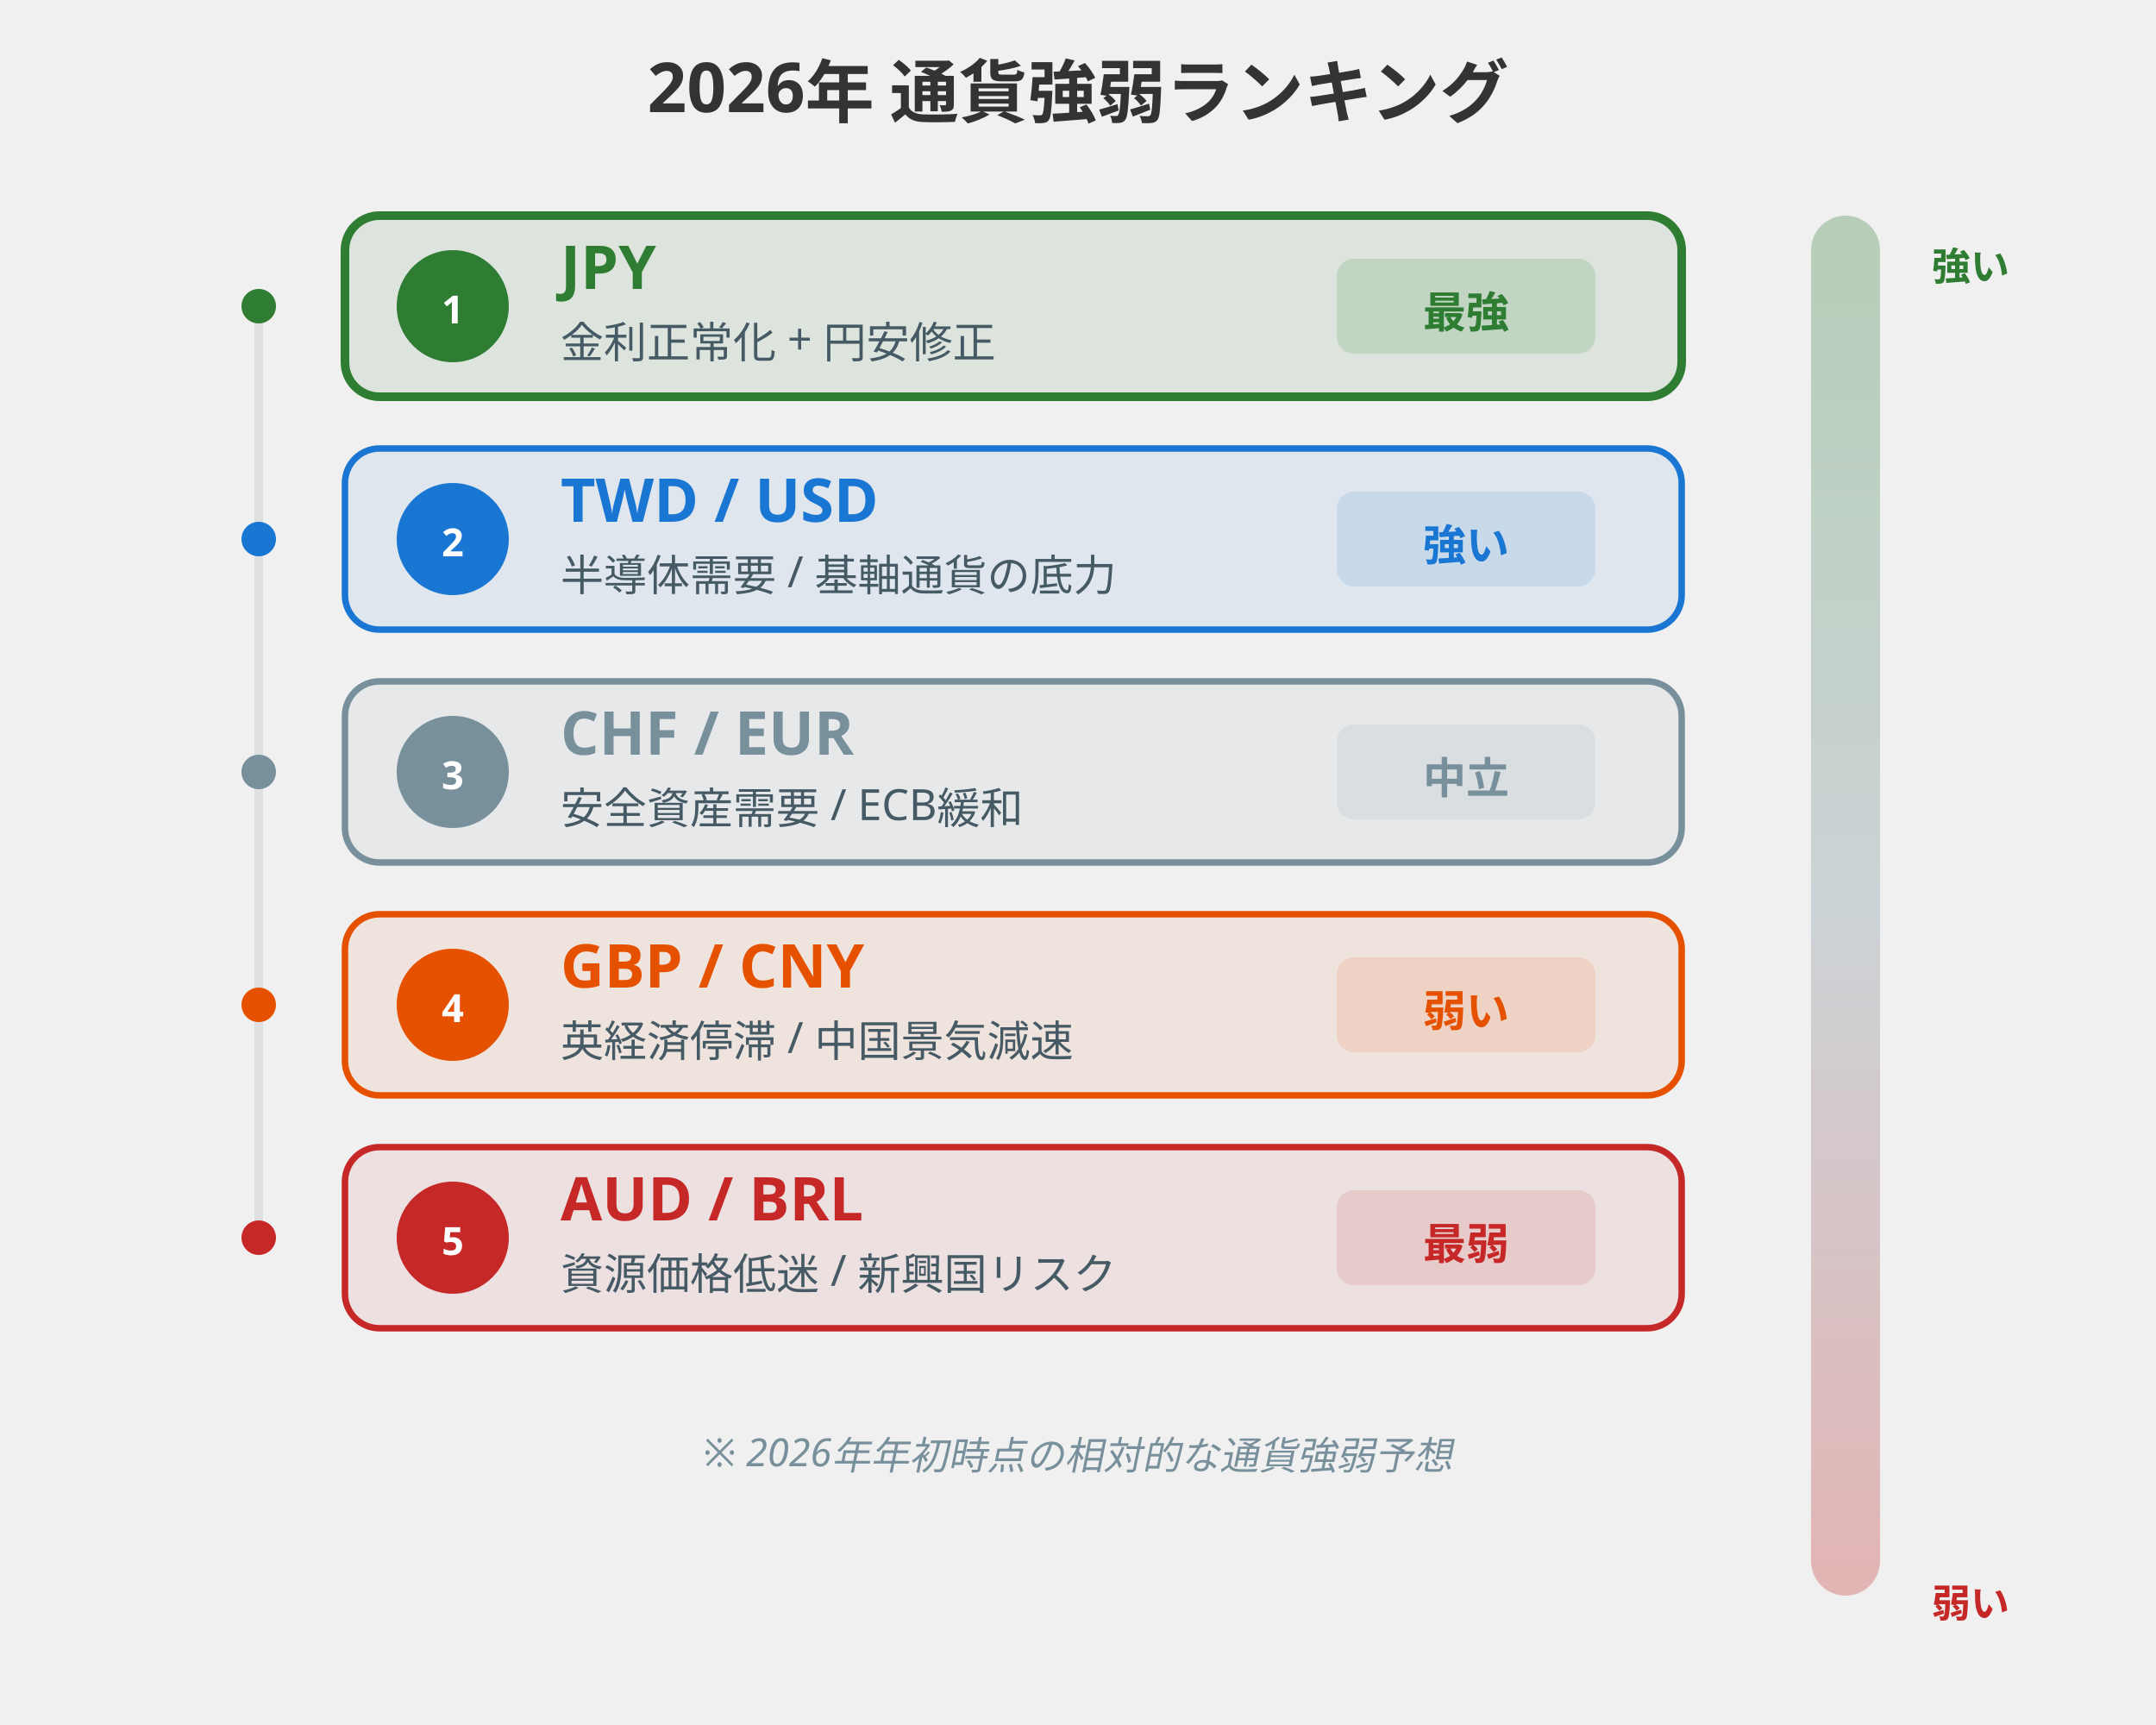
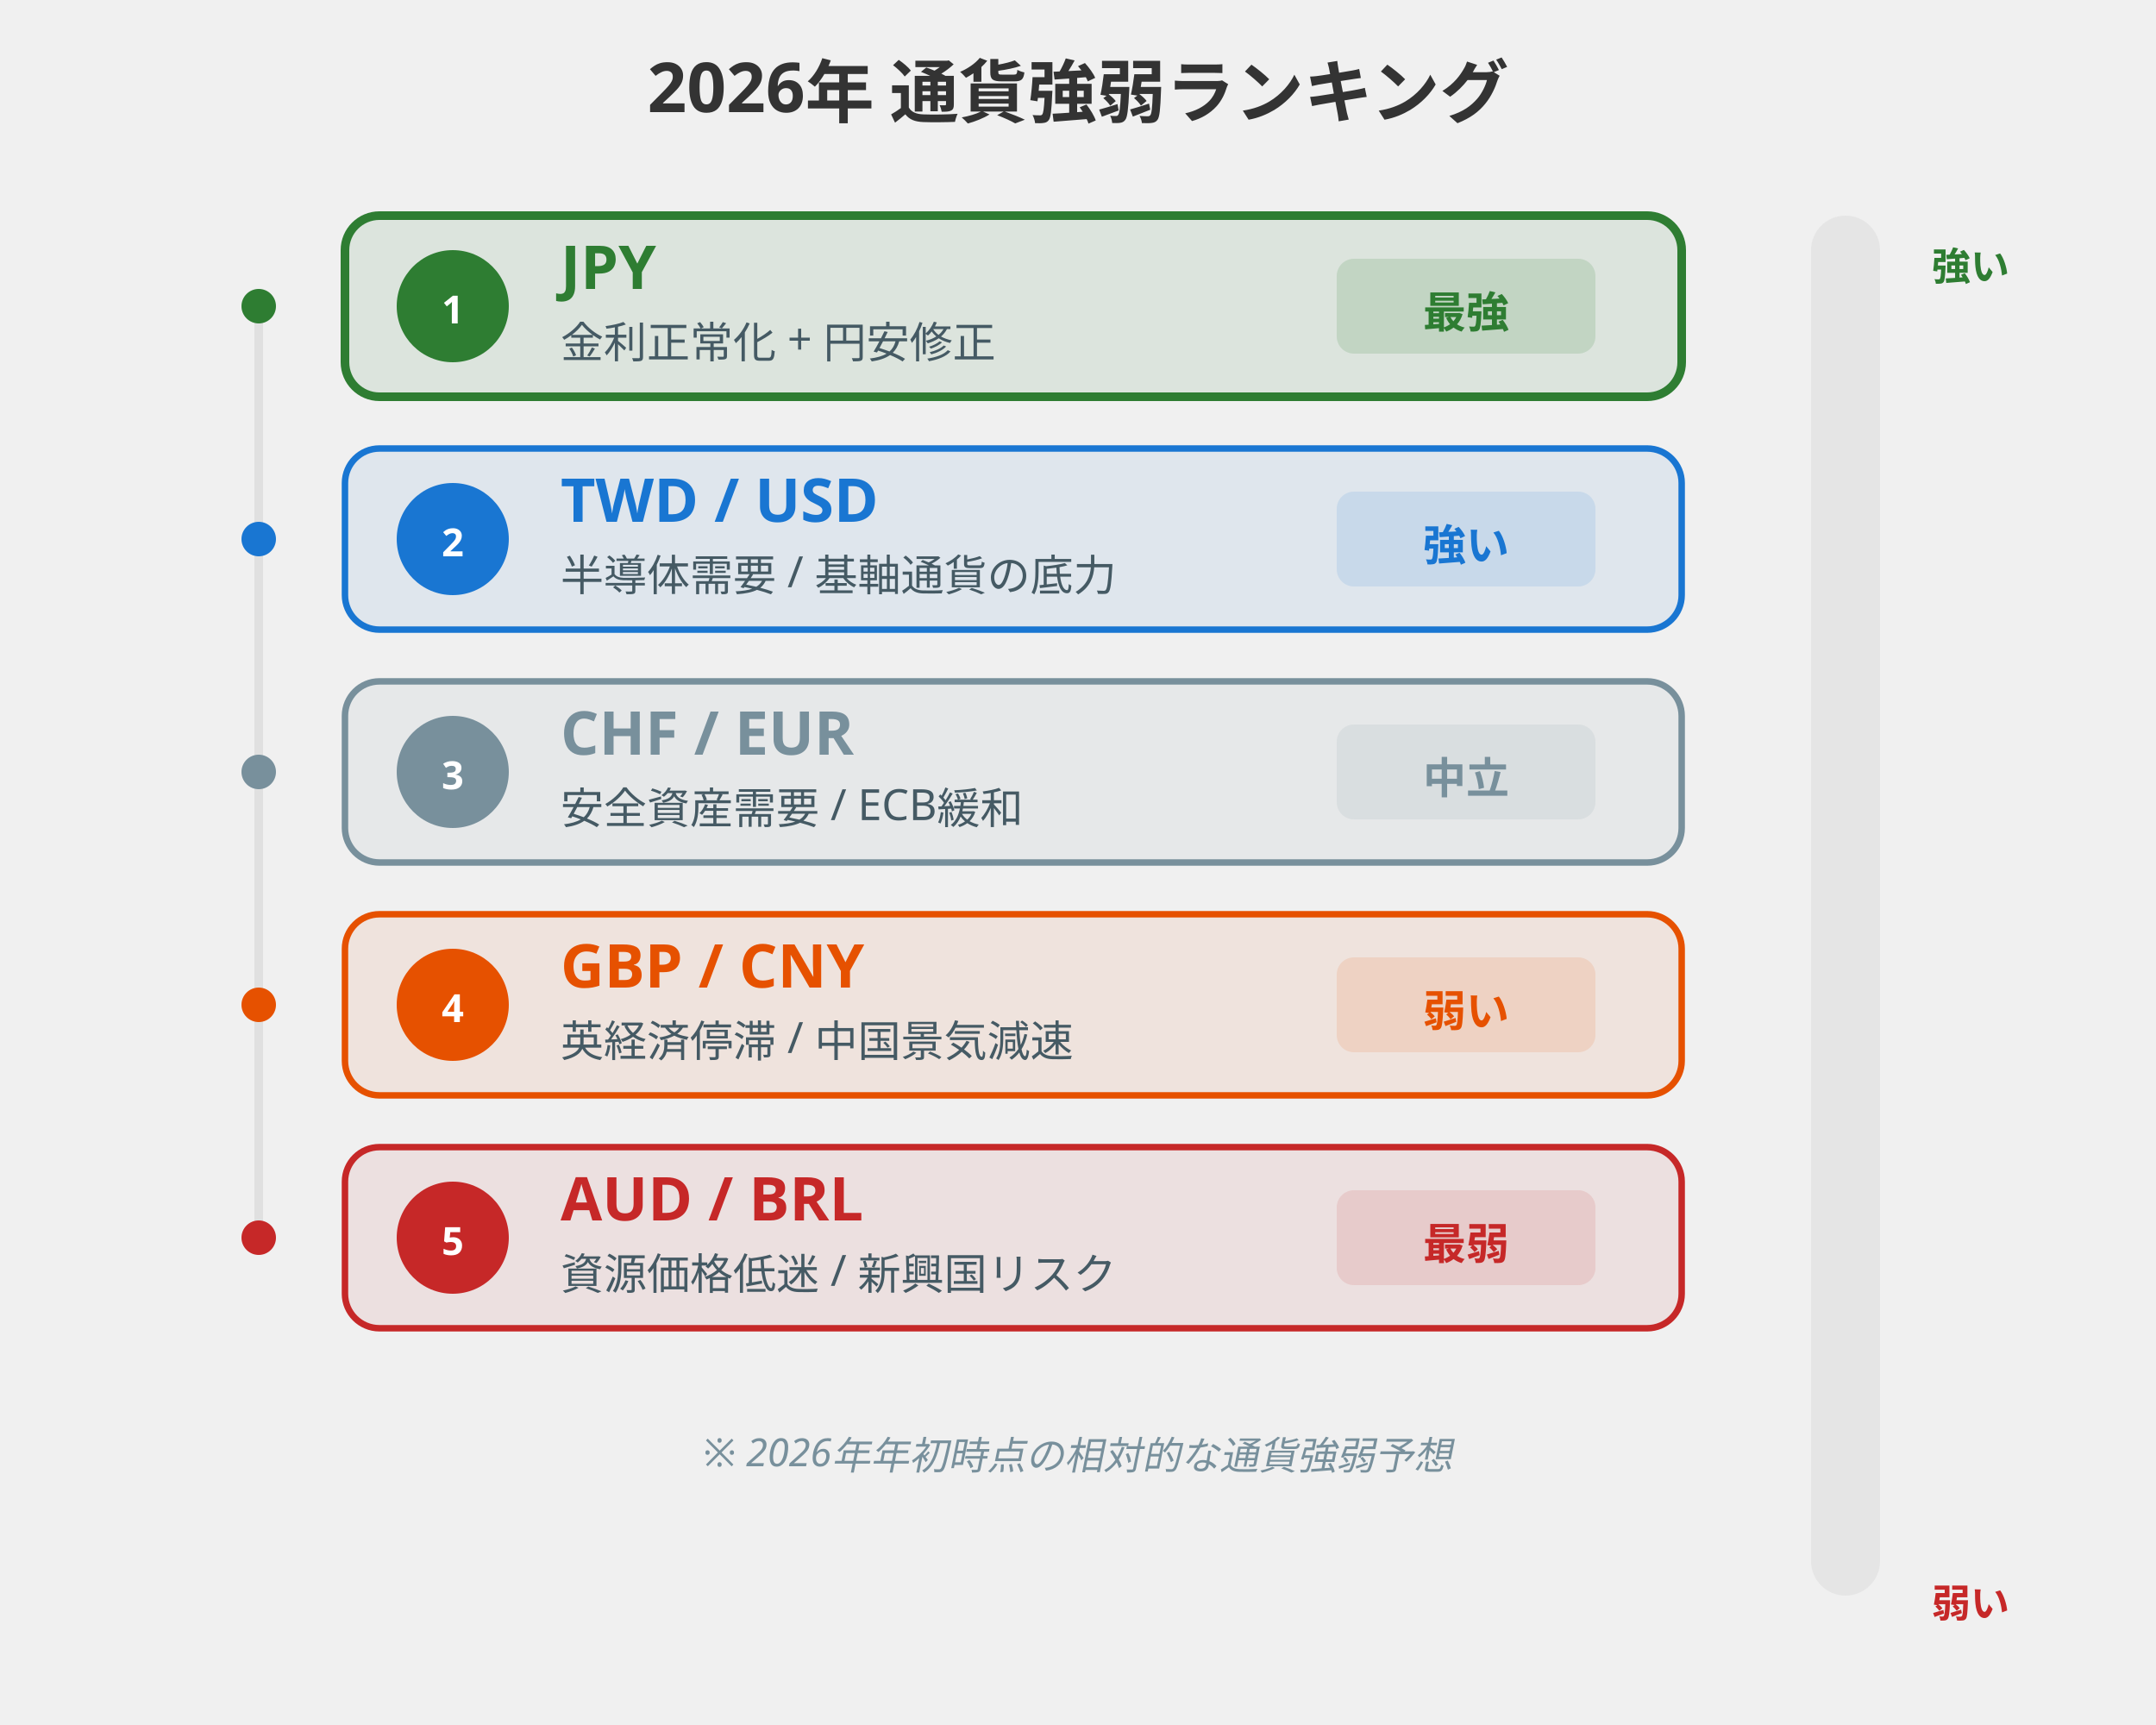
- <svg xmlns="http://www.w3.org/2000/svg" viewBox="0 0 500 400" font-family="sans-serif">
+ <svg xmlns="http://www.w3.org/2000/svg" viewBox="0 0 500 400" font-family="sans-serif" style="max-height:70vh;max-width:100%;display:block;margin:0 auto;letter-spacing:0">
  <text x="250" y="26" text-anchor="middle" font-size="16" font-weight="bold" fill="#333">2026年 通貨強弱ランキング</text>
-   <defs>
-     <linearGradient id="strengthGrad" x1="0" y1="0" x2="0" y2="1">
-       <stop offset="0%" stop-color="#2e7d32" />
-       <stop offset="50%" stop-color="#78909c" />
-       <stop offset="100%" stop-color="#c62828" />
-     </linearGradient>
-   </defs>
-   <rect x="420" y="50" width="16" height="320" rx="8" fill="url(#strengthGrad)" opacity="0.3" />
+   <rect x="420" y="50" width="16" height="320" rx="8" fill="#ccc" opacity="0.3" />
  <text x="448" y="65" font-size="9" fill="#2e7d32" font-weight="600">強い</text>
  <text x="448" y="375" font-size="9" fill="#c62828" font-weight="600">弱い</text>
  <rect x="80" y="50" width="310" height="42" rx="8" fill="rgba(46,125,50,0.1)" stroke="#2e7d32" stroke-width="2" />
  <circle cx="105" cy="71" r="13" fill="#2e7d32" />
  <text x="105" y="75" text-anchor="middle" font-size="9" font-weight="bold" fill="white">1</text>
  <text x="130" y="67" font-size="14" font-weight="bold" fill="#2e7d32">JPY</text>
  <text x="130" y="83" font-size="10" fill="#455a64">金利正常化 + 円安修正</text>
  <rect x="310" y="60" width="60" height="22" rx="4" fill="#2e7d32" opacity="0.15" />
  <text x="340" y="76" text-anchor="middle" font-size="10" font-weight="600" fill="#2e7d32">最強</text>
  <rect x="80" y="104" width="310" height="42" rx="8" fill="rgba(25,118,210,0.08)" stroke="#1976d2" stroke-width="1.5" />
  <circle cx="105" cy="125" r="13" fill="#1976d2" />
  <text x="105" y="129" text-anchor="middle" font-size="9" font-weight="bold" fill="white">2</text>
  <text x="130" y="121" font-size="14" font-weight="bold" fill="#1976d2">TWD / USD</text>
  <text x="130" y="137" font-size="10" fill="#455a64">半導体需要 / 基軸通貨の底力</text>
  <rect x="310" y="114" width="60" height="22" rx="4" fill="#1976d2" opacity="0.12" />
  <text x="340" y="130" text-anchor="middle" font-size="10" font-weight="600" fill="#1976d2">強い</text>
  <rect x="80" y="158" width="310" height="42" rx="8" fill="rgba(120,144,156,0.08)" stroke="#78909c" stroke-width="1.5" />
  <circle cx="105" cy="179" r="13" fill="#78909c" />
  <text x="105" y="183" text-anchor="middle" font-size="9" font-weight="bold" fill="white">3</text>
  <text x="130" y="175" font-size="14" font-weight="bold" fill="#78909c">CHF / EUR</text>
  <text x="130" y="191" font-size="10" fill="#455a64">安全資産需要 / ECB緩和</text>
  <rect x="310" y="168" width="60" height="22" rx="4" fill="#78909c" opacity="0.12" />
  <text x="340" y="184" text-anchor="middle" font-size="10" font-weight="600" fill="#78909c">中立</text>
  <rect x="80" y="212" width="310" height="42" rx="8" fill="rgba(230,81,0,0.08)" stroke="#e65100" stroke-width="1.5" />
  <circle cx="105" cy="233" r="13" fill="#e65100" />
  <text x="105" y="237" text-anchor="middle" font-size="9" font-weight="bold" fill="white">4</text>
  <text x="130" y="229" font-size="14" font-weight="bold" fill="#e65100">GBP / CNY</text>
  <text x="130" y="245" font-size="10" fill="#455a64">英経済停滞 / 中国景気減速</text>
  <rect x="310" y="222" width="60" height="22" rx="4" fill="#e65100" opacity="0.12" />
  <text x="340" y="238" text-anchor="middle" font-size="10" font-weight="600" fill="#e65100">弱い</text>
  <rect x="80" y="266" width="310" height="42" rx="8" fill="rgba(198,40,40,0.08)" stroke="#c62828" stroke-width="1.5" />
  <circle cx="105" cy="287" r="13" fill="#c62828" />
  <text x="105" y="291" text-anchor="middle" font-size="9" font-weight="bold" fill="white">5</text>
  <text x="130" y="283" font-size="14" font-weight="bold" fill="#c62828">AUD / BRL</text>
  <text x="130" y="299" font-size="10" fill="#455a64">資源価格低迷 / 新興国リスク</text>
  <rect x="310" y="276" width="60" height="22" rx="4" fill="#c62828" opacity="0.12" />
  <text x="340" y="292" text-anchor="middle" font-size="10" font-weight="600" fill="#c62828">最弱</text>
  <line x1="60" y1="71" x2="60" y2="287" stroke="#e0e0e0" stroke-width="2" />
  <circle cx="60" cy="71" r="4" fill="#2e7d32" />
  <circle cx="60" cy="125" r="4" fill="#1976d2" />
  <circle cx="60" cy="179" r="4" fill="#78909c" />
  <circle cx="60" cy="233" r="4" fill="#e65100" />
  <circle cx="60" cy="287" r="4" fill="#c62828" />
  <text x="250" y="340" text-anchor="middle" font-size="9" fill="#78909c" font-style="italic">※ 2026年年初時点の相対的な通貨強弱予想</text>
</svg>
